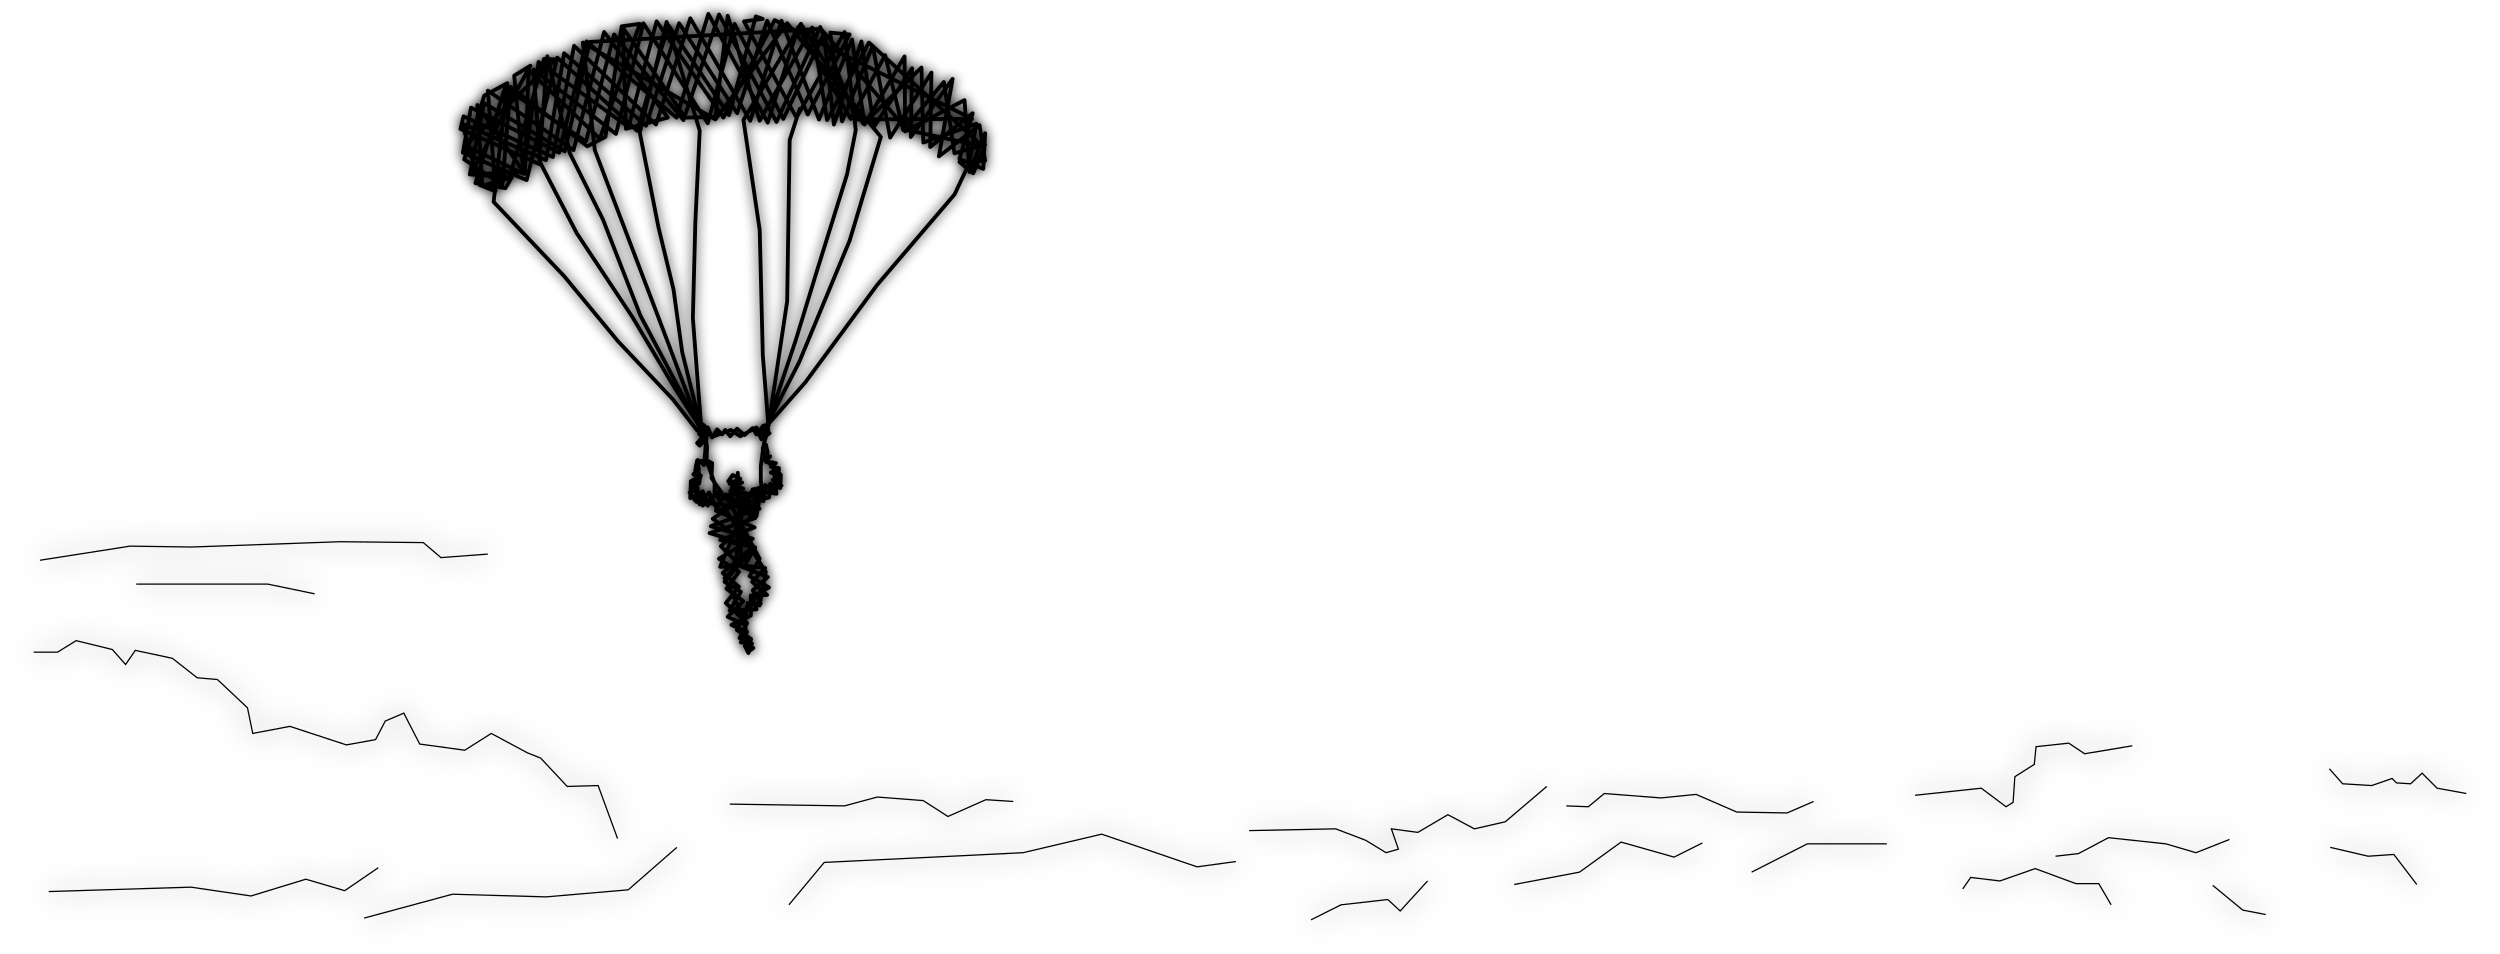
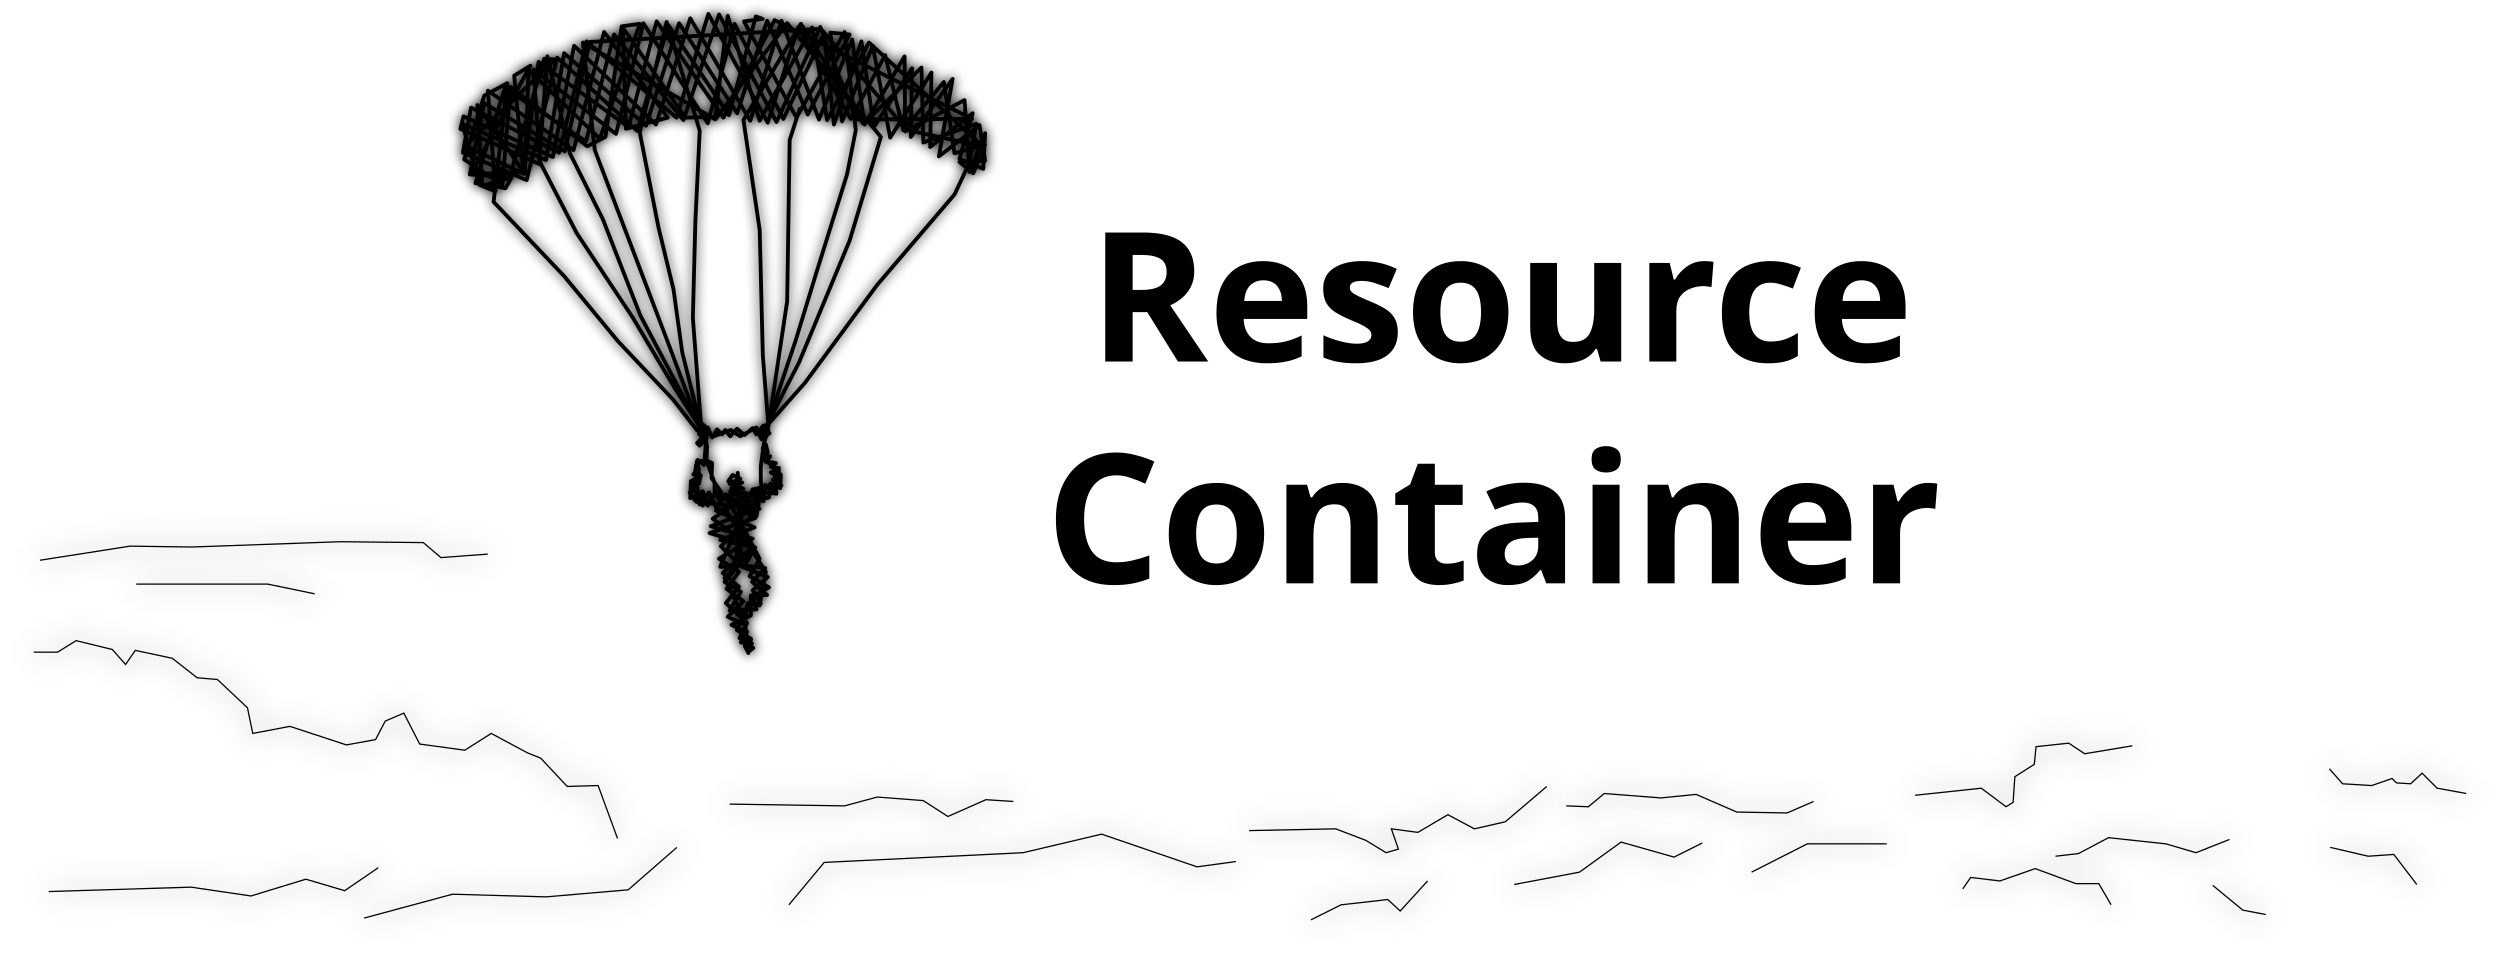
<svg xmlns="http://www.w3.org/2000/svg" width="195.308mm" height="74.495mm" viewBox="0 0 195.308 74.495" version="1.1" id="svg8">
  <defs id="defs2">
    <filter style="color-interpolation-filters:sRGB" id="filter1356" x="-0.058" width="1.116" y="-0.17" height="1.341">
      <feGaussianBlur stdDeviation="1.098" id="feGaussianBlur1358" />
    </filter>
    <filter style="color-interpolation-filters:sRGB" id="filter1360" x="-0.102" width="1.205" y="-1.193" height="3.386">
      <feGaussianBlur stdDeviation="1.098" id="feGaussianBlur1362" />
    </filter>
    <filter style="color-interpolation-filters:sRGB" id="filter1364" x="-0.108" width="1.216" y="-0.477" height="1.954">
      <feGaussianBlur stdDeviation="1.098" id="feGaussianBlur1366" />
    </filter>
    <filter style="color-interpolation-filters:sRGB" id="filter1368" x="-0.189" width="1.378" y="-3.471" height="7.941">
      <feGaussianBlur stdDeviation="1.098" id="feGaussianBlur1370" />
    </filter>
    <filter style="color-interpolation-filters:sRGB" id="filter1372" x="-0.075" width="1.151" y="-1.818" height="4.636">
      <feGaussianBlur stdDeviation="1.098" id="feGaussianBlur1374" />
    </filter>
    <filter style="color-interpolation-filters:sRGB" id="filter1376" x="-0.075" width="1.151" y="-0.477" height="1.954">
      <feGaussianBlur stdDeviation="1.098" id="feGaussianBlur1378" />
    </filter>
    <filter style="color-interpolation-filters:sRGB" id="filter1380" x="-0.119" width="1.238" y="-1.735" height="4.471">
      <feGaussianBlur stdDeviation="1.098" id="feGaussianBlur1382" />
    </filter>
    <filter style="color-interpolation-filters:sRGB" id="filter1384" x="-0.113" width="1.227" y="-0.509" height="2.018">
      <feGaussianBlur stdDeviation="1.098" id="feGaussianBlur1386" />
    </filter>
    <filter style="color-interpolation-filters:sRGB" id="filter1388" x="-0.289" width="1.578" y="-0.868" height="2.735">
      <feGaussianBlur stdDeviation="1.098" id="feGaussianBlur1390" />
    </filter>
    <filter style="color-interpolation-filters:sRGB" id="filter1392" x="-0.179" width="1.359" y="-0.795" height="2.591">
      <feGaussianBlur stdDeviation="1.098" id="feGaussianBlur1394" />
    </filter>
    <filter style="color-interpolation-filters:sRGB" id="filter1396" x="-0.136" width="1.273" y="-1.735" height="4.471">
      <feGaussianBlur stdDeviation="1.098" id="feGaussianBlur1398" />
    </filter>
    <filter style="color-interpolation-filters:sRGB" id="filter1400" x="-0.25" width="1.499" y="-1.193" height="3.386">
      <feGaussianBlur stdDeviation="1.098" id="feGaussianBlur1402" />
    </filter>
    <filter style="color-interpolation-filters:sRGB" id="filter1404" x="-0.227" width="1.455" y="-0.931" height="2.862">
      <feGaussianBlur stdDeviation="1.098" id="feGaussianBlur1406" />
    </filter>
    <filter style="color-interpolation-filters:sRGB" id="filter1408" x="-0.155" width="1.31" y="-0.53" height="2.06">
      <feGaussianBlur stdDeviation="1.098" id="feGaussianBlur1410" />
    </filter>
    <filter style="color-interpolation-filters:sRGB" id="filter1412" x="-0.194" width="1.388" y="-1.818" height="4.636">
      <feGaussianBlur stdDeviation="1.098" id="feGaussianBlur1414" />
    </filter>
    <filter style="color-interpolation-filters:sRGB" id="filter1416" x="-0.636" width="2.273" y="-1.157" height="3.314">
      <feGaussianBlur stdDeviation="1.098" id="feGaussianBlur1418" />
    </filter>
    <filter style="color-interpolation-filters:sRGB" id="filter1420" x="-0.246" width="1.493" y="-1.363" height="3.727">
      <feGaussianBlur stdDeviation="1.098" id="feGaussianBlur1422" />
    </filter>
    <filter style="color-interpolation-filters:sRGB" id="filter1424" x="-0.39" width="1.779" y="-0.909" height="2.818">
      <feGaussianBlur stdDeviation="1.098" id="feGaussianBlur1426" />
    </filter>
    <filter style="color-interpolation-filters:sRGB" id="filter1440" x="-0.027" width="1.053" y="-0.022" height="1.044">
      <feGaussianBlur stdDeviation="0.455" id="feGaussianBlur1442" />
    </filter>
  </defs>
  <g id="layer5" transform="translate(-7.603349,-132.6684)">
    <path id="path1047" d="m 65.241,169.606 0.276,7.316 2.07,0.828 -1.173,1.035 0.621,1.035 h -0.966 l -0.897,2.071 1.104,0.69 -0.207,1.104 -0.276,-0.552 0.564,-0.18 -0.878,-0.098 0.488,-0.83 -1.22,-0.537 1.513,-0.732 v -1.562 l 1.269,-0.049 -1.171,-1.025 1.025,-1.074 -1.61,-0.195 0.83,-1.415 -2.733,-0.586 2.684,-0.976 -3.026,-1.318 4.148,-1.025 0.098,-1.074 0.781,0.342 0.049,-1.025 -0.83,-0.927 h 0.439 l -0.39,0.293 0.634,0.098 -0.634,0.342 0.732,0.342 -0.586,0.244 0.683,0.439 -1.806,0.195 -0.049,1.611 -3.66,1.367 3.27,0.976 -2.635,1.562 1.562,1.025 -0.976,1.318 1.318,0.976 -1.22,1.22 1.366,0.634 0.244,2.099 0.39,-0.293 -1.074,-0.781 0.586,-1.171 -1.659,-1.562 1.025,-1.269 -1.269,-1.074 2.391,-2.099 -3.416,-1.025 3.562,-1.171 -3.074,-2.001 -0.634,1.025 -0.39,-1.122 -0.976,0.537 0.049,-1.318 0.781,-0.439 -0.439,-0.39 0.146,-0.781 0.537,0.049 v 0.293 l -0.293,-0.244 -0.342,0.293 0.244,0.244 -0.439,0.439 0.537,0.293 -0.683,0.244 0.586,0.195 -0.634,0.244 0.537,0.098 -0.586,0.293 0.586,-0.098 0.146,1.074 0.732,-0.927 0.586,1.22 0.683,-1.074 2.684,5.027 -0.781,1.367 1.513,0.878 -1.269,0.683 0.293,1.025 -2.098,0.098 0.878,-1.464 -1.269,-0.781 2.245,-2.635 -3.172,-2.294 2.928,-2.001 1.025,0.634 0.146,-1.269 0.683,0.537 0.39,-1.708 -1.074,-0.732 -0.195,-0.976 0.244,-0.293 0.146,0.634 -0.342,0.293 h 0.537 l -0.342,0.439 0.586,0.049 0.244,2.44 -1.659,-0.244 0.049,1.659 -2.733,2.684 1.366,1.366 -1.074,1.122 1.61,3.319 0.195,-1.367 0.927,0.195 0.488,-2.635 -3.953,-6.1 -0.976,0.927 -0.049,-1.074 -0.537,0.683 -0.439,-0.634 0.781,-0.83 -0.146,-1.708 -0.098,3.27 4.929,0.537 -2.294,-1.366 1.025,-0.195 -1.074,-0.39 0.83,-0.39 -0.586,-0.293 -0.342,0.488 1.074,0.098 -0.83,0.439 0.83,0.39 -1.122,0.146 2.245,1.659 0.39,-2.196 -0.683,0.098 -2.538,6.052 1.171,-0.049 0.732,-5.759 1.464,0.683 -0.195,-1.562 v -1.171 l 0.244,-1.806 0.342,-1.074 -0.195,-0.342 -0.342,0.488 0.634,0.146 -0.634,0.488 -0.39,-0.927 -1.269,0.683 -0.732,-0.488 -1.464,0.537 -0.634,-0.83 -0.39,0.586 0.488,0.488 -0.439,0.439 -0.195,-0.195 0.927,-1.025 -0.488,-0.439 0.342,1.757 -0.049,1.074 0.634,1.757 v 0.683 l 0.537,0.049 -0.781,-1.122 0.049,-1.171 -0.586,-0.293 0.098,-1.269 0.146,-1.22 0.342,0.781 0.39,-0.634 0.39,0.39 0.244,-0.342 0.39,0.488 0.537,-0.586 0.586,0.488 0.634,-0.537 0.293,0.488 0.537,-0.683 v 0.878 l 2.538,-7.565 1.61,-5.271 2.391,-7.662 0.683,-3.465 -0.878,-7.662 -3.757,6.686 -4.099,-7.516 1.464,-0.195 -0.537,-0.195 -2.098,7.711 -4.733,-7.028 -2.44,8.248 -6.246,-5.71 -2.391,9.565 -4.977,-2.147 0.634,-3.514 6.881,3.514 2.147,-8.687 7.027,5.954 2.489,-8.101 4.636,8.492 2.391,-7.467 4.099,7.174 2.684,-4.978 1.415,5.856 3.172,-3.758 0.83,5.564 2.391,-0.683 -0.927,2.245 -1.074,-0.878 2.001,-0.098 -0.439,-2.782 -3.172,2.44 1.074,-6.052 -3.27,4.539 0.098,-5.368 -2.977,4.588 -0.976,-6.686 -2.147,6.491 -0.781,-7.077 -3.172,6.637 -3.806,-7.418 -2.098,7.76 -5.026,-7.809 -2.147,8.638 -6.441,-5.027 0.537,7.418 -6.246,-2.782 0.244,-0.976 6.978,3.172 1.659,-8.687 6.393,6.149 2.684,-8.297 4.685,8.004 2.44,-7.809 2.928,7.711 2.586,-6.247 0.976,6.637 3.123,-5.32 0.049,5.856 4.636,-2.44 0.39,5.612 1.22,-3.026 -0.146,2.782 -1.854,-0.781 1.025,-3.563 -3.318,2.635 0.098,-5.808 -3.221,5.076 -1.366,-7.174 -2.391,5.905 -0.927,-6.93 1.513,0.146 -3.27,6.247 -3.172,-7.321 -2.342,7.223 -4.538,-7.028 -2.586,8.004 -6.393,-5.661 -1.415,8.345 -6.539,-2.831 1.366,4.783 1.22,0.488 -0.586,-7.857 6.685,4.636 2.391,-9.224 4.977,6.686 -3.27,0.878 -0.244,-7.906 4.88,7.028 2.342,-0.049 0.976,-7.906 2.489,8.199 4.099,-7.272 1.171,7.223 3.27,-6.052 8.881,8.101 -5.905,-1.269 -6.734,-7.906 -18.056,1.025 -1.952,8.541 -6.295,-3.758 -1.122,5.564 3.27,0.244 -0.488,0.83 -2.342,-0.39 2.294,-7.418 6.344,4.148 2.196,-8.345 5.417,6.686 2.782,-8.248 4.489,8.394 3.416,-7.418 2.782,7.223 9.077,-0.049 -15.42,-7.711 -4.001,7.613 -5.221,-7.516 -2.196,8.248 -7.027,-5.076 -1.171,8.589 -4.148,0.195 4.685,-8.492 -1.269,0.781 0.732,7.662 -4.538,-2.196 7.027,-6.735 -0.878,-0.049 -2.733,9.321 -2.098,0.586 -0.39,-6.296 3.709,5.368 0.293,-8.101 5.563,5.368 3.123,-8.98 -1.415,0.195 -1.269,8.638 -1.415,0.732 -6.002,-4.636 -0.634,7.662 -2.977,-2.001 1.562,-4.978 1.806,-0.976 -1.074,9.273 5.514,5.808 4.197,5.076 4.294,4.539 1.903,2.44 h 0.39 l -2.147,-3.319 -3.318,-5.564 -4.343,-6.54 -2.928,-5.661 0.634,-8.15 1.757,7.565 2.586,5.173 2.928,7.516 4.831,9.126 -1.562,-6.247 -0.683,-4.929 -1.171,-4.832 -1.464,-7.418 2.098,-8.638 2.586,8.492 -0.342,7.125 -0.195,7.516 0.683,8.931 -2.538,-6.784 -2.391,-6.296 -3.416,-8.98 -0.927,-8.394 10.345,6.003 5.612,-7.516 7.32,8.882 -2.44,8.101 -3.953,9.517 -2.586,5.027 3.074,-3.465 5.612,-7.613 6.051,-7.077 1.122,-2.391 0.586,-3.123 -4.148,1.464 -0.146,-5.856 -4.538,4.392 -4.88,-7.809 -4.489,7.516 1.269,8.589 0.244,9.809 0.439,5.515 1.464,-9.761 0.195,-12.591 0.781,-2.44" style="fill:none;stroke:#000000;stroke-width:0.3;stroke-linecap:round;stroke-linejoin:round;stroke-miterlimit:4;stroke-dasharray:none;stroke-opacity:1" />
  </g>
  <g id="layer2" transform="translate(-7.603349,-132.6684)">
    <path style="fill:none;stroke:#000000;stroke-width:0.3;stroke-linecap:round;stroke-linejoin:round;stroke-miterlimit:4;stroke-dasharray:none;stroke-opacity:1;filter:url(#filter1440)" d="m 65.241,169.606 0.276,7.316 2.07,0.828 -1.173,1.035 0.621,1.035 h -0.966 l -0.897,2.071 1.104,0.69 -0.207,1.104 -0.276,-0.552 0.564,-0.18 -0.878,-0.098 0.488,-0.83 -1.22,-0.537 1.513,-0.732 v -1.562 l 1.269,-0.049 -1.171,-1.025 1.025,-1.074 -1.61,-0.195 0.83,-1.415 -2.733,-0.586 2.684,-0.976 -3.026,-1.318 4.148,-1.025 0.098,-1.074 0.781,0.342 0.049,-1.025 -0.83,-0.927 h 0.439 l -0.39,0.293 0.634,0.098 -0.634,0.342 0.732,0.342 -0.586,0.244 0.683,0.439 -1.806,0.195 -0.049,1.611 -3.66,1.367 3.27,0.976 -2.635,1.562 1.562,1.025 -0.976,1.318 1.318,0.976 -1.22,1.22 1.366,0.634 0.244,2.099 0.39,-0.293 -1.074,-0.781 0.586,-1.171 -1.659,-1.562 1.025,-1.269 -1.269,-1.074 2.391,-2.099 -3.416,-1.025 3.562,-1.171 -3.074,-2.001 -0.634,1.025 -0.39,-1.122 -0.976,0.537 0.049,-1.318 0.781,-0.439 -0.439,-0.39 0.146,-0.781 0.537,0.049 v 0.293 l -0.293,-0.244 -0.342,0.293 0.244,0.244 -0.439,0.439 0.537,0.293 -0.683,0.244 0.586,0.195 -0.634,0.244 0.537,0.098 -0.586,0.293 0.586,-0.098 0.146,1.074 0.732,-0.927 0.586,1.22 0.683,-1.074 2.684,5.027 -0.781,1.367 1.513,0.878 -1.269,0.683 0.293,1.025 -2.098,0.098 0.878,-1.464 -1.269,-0.781 2.245,-2.635 -3.172,-2.294 2.928,-2.001 1.025,0.634 0.146,-1.269 0.683,0.537 0.39,-1.708 -1.074,-0.732 -0.195,-0.976 0.244,-0.293 0.146,0.634 -0.342,0.293 h 0.537 l -0.342,0.439 0.586,0.049 0.244,2.44 -1.659,-0.244 0.049,1.659 -2.733,2.684 1.366,1.366 -1.074,1.122 1.61,3.319 0.195,-1.367 0.927,0.195 0.488,-2.635 -3.953,-6.1 -0.976,0.927 -0.049,-1.074 -0.537,0.683 -0.439,-0.634 0.781,-0.83 -0.146,-1.708 -0.098,3.27 4.929,0.537 -2.294,-1.366 1.025,-0.195 -1.074,-0.39 0.83,-0.39 -0.586,-0.293 -0.342,0.488 1.074,0.098 -0.83,0.439 0.83,0.39 -1.122,0.146 2.245,1.659 0.39,-2.196 -0.683,0.098 -2.538,6.052 1.171,-0.049 0.732,-5.759 1.464,0.683 -0.195,-1.562 v -1.171 l 0.244,-1.806 0.342,-1.074 -0.195,-0.342 -0.342,0.488 0.634,0.146 -0.634,0.488 -0.39,-0.927 -1.269,0.683 -0.732,-0.488 -1.464,0.537 -0.634,-0.83 -0.39,0.586 0.488,0.488 -0.439,0.439 -0.195,-0.195 0.927,-1.025 -0.488,-0.439 0.342,1.757 -0.049,1.074 0.634,1.757 v 0.683 l 0.537,0.049 -0.781,-1.122 0.049,-1.171 -0.586,-0.293 0.098,-1.269 0.146,-1.22 0.342,0.781 0.39,-0.634 0.39,0.39 0.244,-0.342 0.39,0.488 0.537,-0.586 0.586,0.488 0.634,-0.537 0.293,0.488 0.537,-0.683 v 0.878 l 2.538,-7.565 1.61,-5.271 2.391,-7.662 0.683,-3.465 -0.878,-7.662 -3.757,6.686 -4.099,-7.516 1.464,-0.195 -0.537,-0.195 -2.098,7.711 -4.733,-7.028 -2.44,8.248 -6.246,-5.71 -2.391,9.565 -4.977,-2.147 0.634,-3.514 6.881,3.514 2.147,-8.687 7.027,5.954 2.489,-8.101 4.636,8.492 2.391,-7.467 4.099,7.174 2.684,-4.978 1.415,5.856 3.172,-3.758 0.83,5.564 2.391,-0.683 -0.927,2.245 -1.074,-0.878 2.001,-0.098 -0.439,-2.782 -3.172,2.44 1.074,-6.052 -3.27,4.539 0.098,-5.368 -2.977,4.588 -0.976,-6.686 -2.147,6.491 -0.781,-7.077 -3.172,6.637 -3.806,-7.418 -2.098,7.76 -5.026,-7.809 -2.147,8.638 -6.441,-5.027 0.537,7.418 -6.246,-2.782 0.244,-0.976 6.978,3.172 1.659,-8.687 6.393,6.149 2.684,-8.297 4.685,8.004 2.44,-7.809 2.928,7.711 2.586,-6.247 0.976,6.637 3.123,-5.32 0.049,5.856 4.636,-2.44 0.39,5.612 1.22,-3.026 -0.146,2.782 -1.854,-0.781 1.025,-3.563 -3.318,2.635 0.098,-5.808 -3.221,5.076 -1.366,-7.174 -2.391,5.905 -0.927,-6.93 1.513,0.146 -3.27,6.247 -3.172,-7.321 -2.342,7.223 -4.538,-7.028 -2.586,8.004 -6.393,-5.661 -1.415,8.345 -6.539,-2.831 1.366,4.783 1.22,0.488 -0.586,-7.857 6.685,4.636 2.391,-9.224 4.977,6.686 -3.27,0.878 -0.244,-7.906 4.88,7.028 2.342,-0.049 0.976,-7.906 2.489,8.199 4.099,-7.272 1.171,7.223 3.27,-6.052 8.881,8.101 -5.905,-1.269 -6.734,-7.906 -18.056,1.025 -1.952,8.541 -6.295,-3.758 -1.122,5.564 3.27,0.244 -0.488,0.83 -2.342,-0.39 2.294,-7.418 6.344,4.148 2.196,-8.345 5.417,6.686 2.782,-8.248 4.489,8.394 3.416,-7.418 2.782,7.223 9.077,-0.049 -15.42,-7.711 -4.001,7.613 -5.221,-7.516 -2.196,8.248 -7.027,-5.076 -1.171,8.589 -4.148,0.195 4.685,-8.492 -1.269,0.781 0.732,7.662 -4.538,-2.196 7.027,-6.735 -0.878,-0.049 -2.733,9.321 -2.098,0.586 -0.39,-6.296 3.709,5.368 0.293,-8.101 5.563,5.368 3.123,-8.98 -1.415,0.195 -1.269,8.638 -1.415,0.732 -6.002,-4.636 -0.634,7.662 -2.977,-2.001 1.562,-4.978 1.806,-0.976 -1.074,9.273 5.514,5.808 4.197,5.076 4.294,4.539 1.903,2.44 h 0.39 l -2.147,-3.319 -3.318,-5.564 -4.343,-6.54 -2.928,-5.661 0.634,-8.15 1.757,7.565 2.586,5.173 2.928,7.516 4.831,9.126 -1.562,-6.247 -0.683,-4.929 -1.171,-4.832 -1.464,-7.418 2.098,-8.638 2.586,8.492 -0.342,7.125 -0.195,7.516 0.683,8.931 -2.538,-6.784 -2.391,-6.296 -3.416,-8.98 -0.927,-8.394 10.345,6.003 5.612,-7.516 7.32,8.882 -2.44,8.101 -3.953,9.517 -2.586,5.027 3.074,-3.465 5.612,-7.613 6.051,-7.077 1.122,-2.391 0.586,-3.123 -4.148,1.464 -0.146,-5.856 -4.538,4.392 -4.88,-7.809 -4.489,7.516 1.269,8.589 0.244,9.809 0.439,5.515 1.464,-9.761 0.195,-12.591 0.781,-2.44" id="path827" />
+     <text xml:space="preserve" style="font-style:normal;font-variant:normal;font-weight:bold;font-stretch:normal;font-size:42.333px;line-height:1.25;font-family:Hack;-inkscape-font-specification:'Hack Bold';letter-spacing:0px;word-spacing:0px;fill:#000000;fill-opacity:1;stroke:none;stroke-width:0.265" x="92.685" y="160.911" id="text893">
+       <tspan x="92.685" y="160.911" style="font-size:14.111px;stroke-width:0.265" id="tspan895">Resource</tspan>
+     </text>
+     <text xml:space="preserve" style="font-style:normal;font-variant:normal;font-weight:bold;font-stretch:normal;font-size:42.333px;line-height:1.25;font-family:Hack;-inkscape-font-specification:'Hack Bold';letter-spacing:0px;word-spacing:0px;fill:#000000;fill-opacity:1;stroke:none;stroke-width:0.265" x="89.282" y="178.236" id="text901">
+       <tspan id="tspan899" x="89.282" y="178.236" style="font-size:14.111px;stroke-width:0.265">Container</tspan>
+     </text>
  </g>
  <g id="layer4" transform="translate(-7.603349,-132.6684)">
    <path id="path1086" d="m 10.238,183.616 h 1.863 l 1.449,-0.897 2.829,0.69 1.035,1.173 0.759,-1.104 2.898,0.621 1.932,1.518 1.587,0.138 2.346,2.209 0.414,2.002 2.898,-0.552 4.417,1.449 2.277,-0.414 0.759,-1.449 1.449,-0.621 1.242,2.416 3.52,0.483 2.07,-1.311 2.829,1.518 1.035,0.414 2.07,2.209 2.415,-0.069 1.518,4.141" style="fill:none;stroke:#000000;stroke-width:0.1;stroke-linecap:butt;stroke-linejoin:miter;stroke-miterlimit:4;stroke-dasharray:none;stroke-opacity:1;filter:url(#filter1356)" />
    <path id="path1088" d="m 11.411,202.32 11.111,-0.345 4.693,0.69 4.279,-1.311 3.037,0.897 2.622,-1.794" style="fill:none;stroke:#000000;stroke-width:0.1;stroke-linecap:butt;stroke-linejoin:miter;stroke-miterlimit:4;stroke-dasharray:none;stroke-opacity:1;filter:url(#filter1360)" />
    <path id="path1090" d="m 36.049,204.391 6.901,-1.863 7.315,0.207 6.418,-0.552 3.796,-3.313" style="fill:none;stroke:#000000;stroke-width:0.1;stroke-linecap:butt;stroke-linejoin:miter;stroke-miterlimit:4;stroke-dasharray:none;stroke-opacity:1;filter:url(#filter1364)" />
    <path id="path1092" d="m 18.244,178.302 h 10.283 l 3.658,0.759" style="fill:none;stroke:#000000;stroke-width:0.1;stroke-linecap:butt;stroke-linejoin:miter;stroke-miterlimit:4;stroke-dasharray:none;stroke-opacity:1;filter:url(#filter1368)" />
    <path id="path1094" d="m 10.721,176.438 7.039,-1.104 4.831,0.069 11.594,-0.414 6.487,0.069 1.38,1.173 3.658,-0.276" style="fill:none;stroke:#000000;stroke-width:0.1;stroke-linecap:butt;stroke-linejoin:miter;stroke-miterlimit:4;stroke-dasharray:none;stroke-opacity:1;filter:url(#filter1372)" />
    <path id="path1096" d="m 69.235,203.356 2.76,-3.313 15.528,-0.759 6.142,-1.449 7.453,2.554 3.037,-0.414" style="fill:none;stroke:#000000;stroke-width:0.1;stroke-linecap:butt;stroke-linejoin:miter;stroke-miterlimit:4;stroke-dasharray:none;stroke-opacity:1;filter:url(#filter1376)" />
    <path id="path1098" d="m 64.612,195.488 8.972,0.138 2.553,-0.69 3.589,0.276 1.932,1.242 2.968,-1.311 2.139,0.138" style="fill:none;stroke:#000000;stroke-width:0.1;stroke-linecap:butt;stroke-linejoin:miter;stroke-miterlimit:4;stroke-dasharray:none;stroke-opacity:1;filter:url(#filter1380)" />
    <path id="path1100" d="m 105.19,197.558 6.763,-0.138 2.346,0.897 1.587,0.966 0.966,-0.276 -0.552,-1.587 2.07,0.276 2.346,-1.38 2.07,1.104 2.415,-0.552 3.244,-2.761" style="fill:none;stroke:#000000;stroke-width:0.1;stroke-linecap:butt;stroke-linejoin:miter;stroke-miterlimit:4;stroke-dasharray:none;stroke-opacity:1;filter:url(#filter1384)" />
    <path id="path1102" d="m 110.021,204.529 2.346,-1.173 3.658,-0.414 0.966,0.897 2.139,-2.347" style="fill:none;stroke:#000000;stroke-width:0.1;stroke-linecap:butt;stroke-linejoin:miter;stroke-miterlimit:4;stroke-dasharray:none;stroke-opacity:1;filter:url(#filter1388)" />
    <path id="path1104" d="m 125.894,201.768 5.107,-0.966 3.244,-2.347 4.141,1.173 2.208,-1.104" style="fill:none;stroke:#000000;stroke-width:0.1;stroke-linecap:butt;stroke-linejoin:miter;stroke-miterlimit:4;stroke-dasharray:none;stroke-opacity:1;filter:url(#filter1392)" />
    <path id="path1106" d="m 129.966,195.626 1.725,0.069 1.242,-1.035 4.417,0.345 2.76,-0.276 3.175,1.38 3.934,0.069 2.07,-0.897" style="fill:none;stroke:#000000;stroke-width:0.1;stroke-linecap:butt;stroke-linejoin:miter;stroke-miterlimit:4;stroke-dasharray:none;stroke-opacity:1;filter:url(#filter1396)" />
    <path id="path1108" d="m 144.446,200.802 4.348,-2.209 h 6.211" style="fill:none;stroke:#000000;stroke-width:0.1;stroke-linecap:butt;stroke-linejoin:miter;stroke-miterlimit:4;stroke-dasharray:none;stroke-opacity:1;filter:url(#filter1400)" />
    <path id="path1110" d="m 160.939,202.113 0.621,-0.897 2.277,0.276 2.76,-0.966 3.175,1.173 h 1.794 l 0.966,1.656" style="fill:none;stroke:#000000;stroke-width:0.1;stroke-linecap:butt;stroke-linejoin:miter;stroke-miterlimit:4;stroke-dasharray:none;stroke-opacity:1;filter:url(#filter1404)" />
    <path id="path1112" d="m 157.213,194.797 5.176,-0.552 1.932,1.449 0.552,-0.345 0.138,-2.002 1.518,-0.966 0.138,-1.38 2.553,-0.276 1.242,0.828 3.727,-0.621" style="fill:none;stroke:#000000;stroke-width:0.1;stroke-linecap:butt;stroke-linejoin:miter;stroke-miterlimit:4;stroke-dasharray:none;stroke-opacity:1;filter:url(#filter1408)" />
    <path id="path1114" d="m 168.186,199.56 1.794,-0.207 2.346,-1.242 4.486,0.483 2.346,0.69 2.622,-1.035" style="fill:none;stroke:#000000;stroke-width:0.1;stroke-linecap:butt;stroke-linejoin:miter;stroke-miterlimit:4;stroke-dasharray:none;stroke-opacity:1;filter:url(#filter1412)" />
    <path id="path1116" d="m 180.47,201.837 2.346,1.933 1.794,0.345" style="fill:none;stroke:#000000;stroke-width:0.1;stroke-linecap:butt;stroke-linejoin:miter;stroke-miterlimit:4;stroke-dasharray:none;stroke-opacity:1;filter:url(#filter1416)" />
    <path id="path1118" d="m 200.276,194.659 -2.277,-0.414 -1.173,-1.173 -0.897,0.828 -1.104,-0.069 -0.345,-0.345 -1.587,0.552 -2.277,-0.138 -1.035,-1.173" style="fill:none;stroke:#000000;stroke-width:0.1;stroke-linecap:butt;stroke-linejoin:miter;stroke-miterlimit:4;stroke-dasharray:none;stroke-opacity:1;filter:url(#filter1420)" />
    <path id="path1120" d="m 189.648,198.869 2.967,0.69 2.001,-0.138 1.794,2.347" style="fill:none;stroke:#000000;stroke-width:0.1;stroke-linecap:butt;stroke-linejoin:miter;stroke-miterlimit:4;stroke-dasharray:none;stroke-opacity:1;filter:url(#filter1424)" />
  </g>
  <g id="layer3" transform="translate(-7.603349,-132.6684)">
    <path style="fill:none;stroke:#000000;stroke-width:0.1;stroke-linecap:butt;stroke-linejoin:miter;stroke-miterlimit:4;stroke-dasharray:none;stroke-opacity:1" d="m 10.238,183.616 h 1.863 l 1.449,-0.897 2.829,0.69 1.035,1.173 0.759,-1.104 2.898,0.621 1.932,1.518 1.587,0.138 2.346,2.209 0.414,2.002 2.898,-0.552 4.417,1.449 2.277,-0.414 0.759,-1.449 1.449,-0.621 1.242,2.416 3.52,0.483 2.07,-1.311 2.829,1.518 1.035,0.414 2.07,2.209 2.415,-0.069 1.518,4.141" id="path1009" />
    <path style="fill:none;stroke:#000000;stroke-width:0.1;stroke-linecap:butt;stroke-linejoin:miter;stroke-miterlimit:4;stroke-dasharray:none;stroke-opacity:1" d="m 11.411,202.32 11.111,-0.345 4.693,0.69 4.279,-1.311 3.037,0.897 2.622,-1.794" id="path1011" />
    <path style="fill:none;stroke:#000000;stroke-width:0.1;stroke-linecap:butt;stroke-linejoin:miter;stroke-miterlimit:4;stroke-dasharray:none;stroke-opacity:1" d="m 36.049,204.391 6.901,-1.863 7.315,0.207 6.418,-0.552 3.796,-3.313" id="path1013" />
    <path style="fill:none;stroke:#000000;stroke-width:0.1;stroke-linecap:butt;stroke-linejoin:miter;stroke-miterlimit:4;stroke-dasharray:none;stroke-opacity:1" d="m 18.244,178.302 h 10.283 l 3.658,0.759" id="path1015" />
    <path style="fill:none;stroke:#000000;stroke-width:0.1;stroke-linecap:butt;stroke-linejoin:miter;stroke-miterlimit:4;stroke-dasharray:none;stroke-opacity:1" d="m 10.721,176.438 7.039,-1.104 4.831,0.069 11.594,-0.414 6.487,0.069 1.38,1.173 3.658,-0.276" id="path1017" />
    <path style="fill:none;stroke:#000000;stroke-width:0.1;stroke-linecap:butt;stroke-linejoin:miter;stroke-miterlimit:4;stroke-dasharray:none;stroke-opacity:1" d="m 69.235,203.356 2.76,-3.313 15.528,-0.759 6.142,-1.449 7.453,2.554 3.037,-0.414" id="path1019" />
    <path style="fill:none;stroke:#000000;stroke-width:0.1;stroke-linecap:butt;stroke-linejoin:miter;stroke-miterlimit:4;stroke-dasharray:none;stroke-opacity:1" d="m 64.612,195.488 8.972,0.138 2.553,-0.69 3.589,0.276 1.932,1.242 2.968,-1.311 2.139,0.138" id="path1021" />
    <path style="fill:none;stroke:#000000;stroke-width:0.1;stroke-linecap:butt;stroke-linejoin:miter;stroke-miterlimit:4;stroke-dasharray:none;stroke-opacity:1" d="m 105.19,197.558 6.763,-0.138 2.346,0.897 1.587,0.966 0.966,-0.276 -0.552,-1.587 2.07,0.276 2.346,-1.38 2.07,1.104 2.415,-0.552 3.244,-2.761" id="path1023" />
    <path style="fill:none;stroke:#000000;stroke-width:0.1;stroke-linecap:butt;stroke-linejoin:miter;stroke-miterlimit:4;stroke-dasharray:none;stroke-opacity:1" d="m 110.021,204.529 2.346,-1.173 3.658,-0.414 0.966,0.897 2.139,-2.347" id="path1025" />
    <path style="fill:none;stroke:#000000;stroke-width:0.1;stroke-linecap:butt;stroke-linejoin:miter;stroke-miterlimit:4;stroke-dasharray:none;stroke-opacity:1" d="m 125.894,201.768 5.107,-0.966 3.244,-2.347 4.141,1.173 2.208,-1.104" id="path1027" />
    <path style="fill:none;stroke:#000000;stroke-width:0.1;stroke-linecap:butt;stroke-linejoin:miter;stroke-miterlimit:4;stroke-dasharray:none;stroke-opacity:1" d="m 129.966,195.626 1.725,0.069 1.242,-1.035 4.417,0.345 2.76,-0.276 3.175,1.38 3.934,0.069 2.07,-0.897" id="path1029" />
    <path style="fill:none;stroke:#000000;stroke-width:0.1;stroke-linecap:butt;stroke-linejoin:miter;stroke-miterlimit:4;stroke-dasharray:none;stroke-opacity:1" d="m 144.446,200.802 4.348,-2.209 h 6.211" id="path1031" />
    <path style="fill:none;stroke:#000000;stroke-width:0.1;stroke-linecap:butt;stroke-linejoin:miter;stroke-miterlimit:4;stroke-dasharray:none;stroke-opacity:1" d="m 160.939,202.113 0.621,-0.897 2.277,0.276 2.76,-0.966 3.175,1.173 h 1.794 l 0.966,1.656" id="path1033" />
    <path style="fill:none;stroke:#000000;stroke-width:0.1;stroke-linecap:butt;stroke-linejoin:miter;stroke-miterlimit:4;stroke-dasharray:none;stroke-opacity:1" d="m 157.213,194.797 5.176,-0.552 1.932,1.449 0.552,-0.345 0.138,-2.002 1.518,-0.966 0.138,-1.38 2.553,-0.276 1.242,0.828 3.727,-0.621" id="path1035" />
    <path style="fill:none;stroke:#000000;stroke-width:0.1;stroke-linecap:butt;stroke-linejoin:miter;stroke-miterlimit:4;stroke-dasharray:none;stroke-opacity:1" d="m 168.186,199.56 1.794,-0.207 2.346,-1.242 4.486,0.483 2.346,0.69 2.622,-1.035" id="path1037" />
    <path style="fill:none;stroke:#000000;stroke-width:0.1;stroke-linecap:butt;stroke-linejoin:miter;stroke-miterlimit:4;stroke-dasharray:none;stroke-opacity:1" d="m 180.47,201.837 2.346,1.933 1.794,0.345" id="path1039" />
    <path style="fill:none;stroke:#000000;stroke-width:0.1;stroke-linecap:butt;stroke-linejoin:miter;stroke-miterlimit:4;stroke-dasharray:none;stroke-opacity:1" d="m 200.276,194.659 -2.277,-0.414 -1.173,-1.173 -0.897,0.828 -1.104,-0.069 -0.345,-0.345 -1.587,0.552 -2.277,-0.138 -1.035,-1.173" id="path1041" />
    <path style="fill:none;stroke:#000000;stroke-width:0.1;stroke-linecap:butt;stroke-linejoin:miter;stroke-miterlimit:4;stroke-dasharray:none;stroke-opacity:1" d="m 189.648,198.869 2.967,0.69 2.001,-0.138 1.794,2.347" id="path1043" />
  </g>
</svg>
